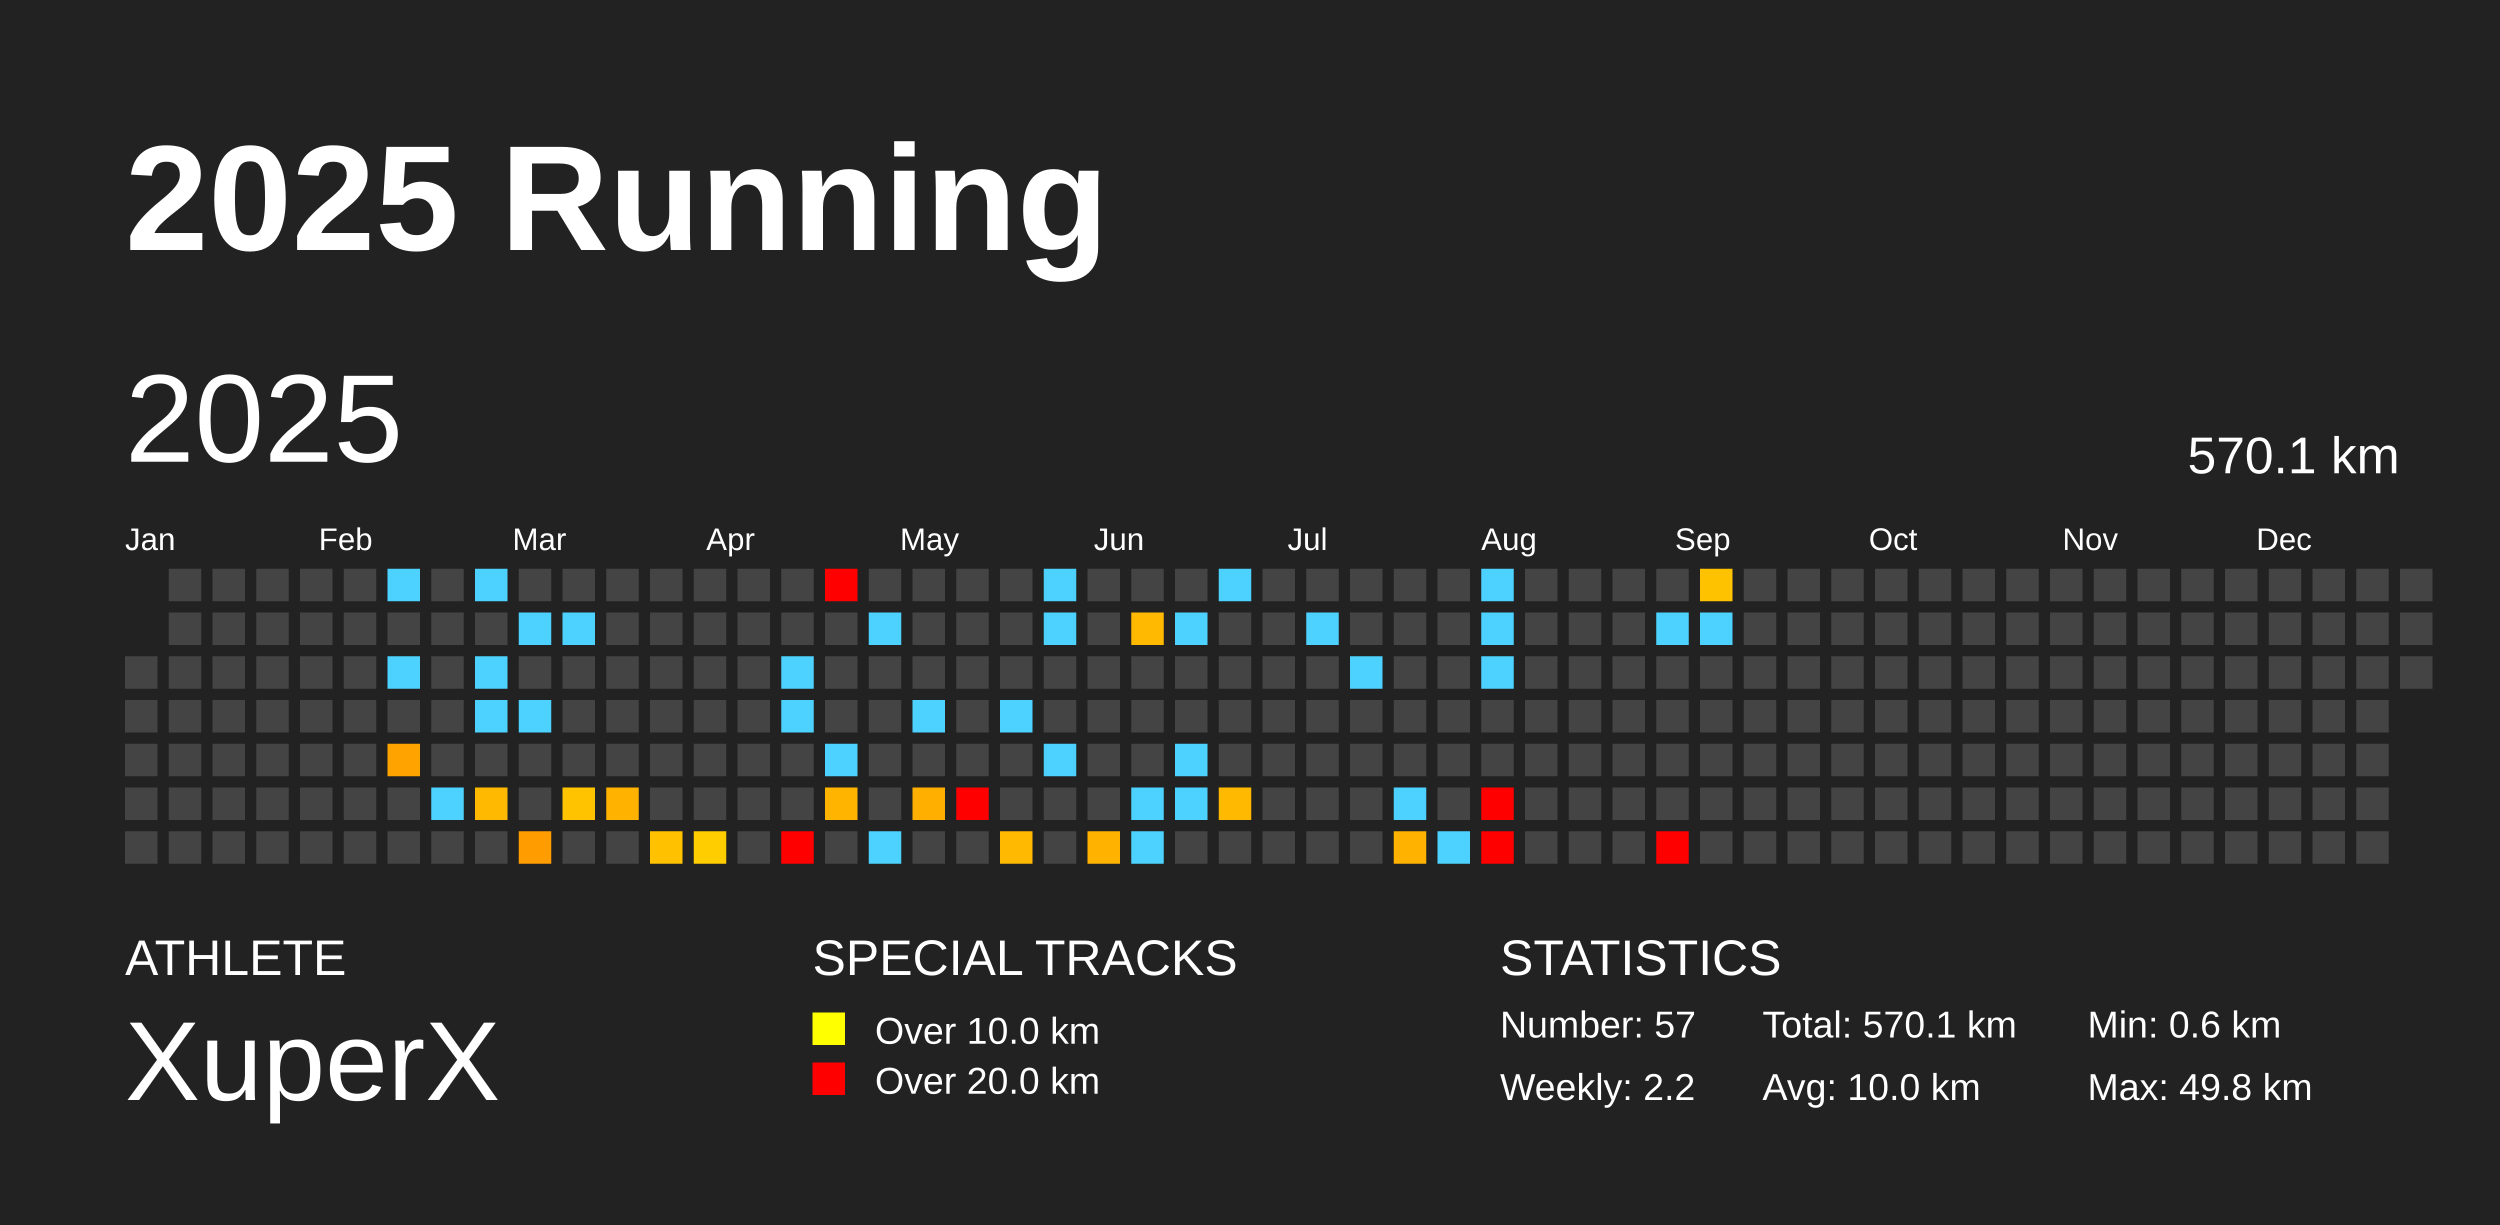
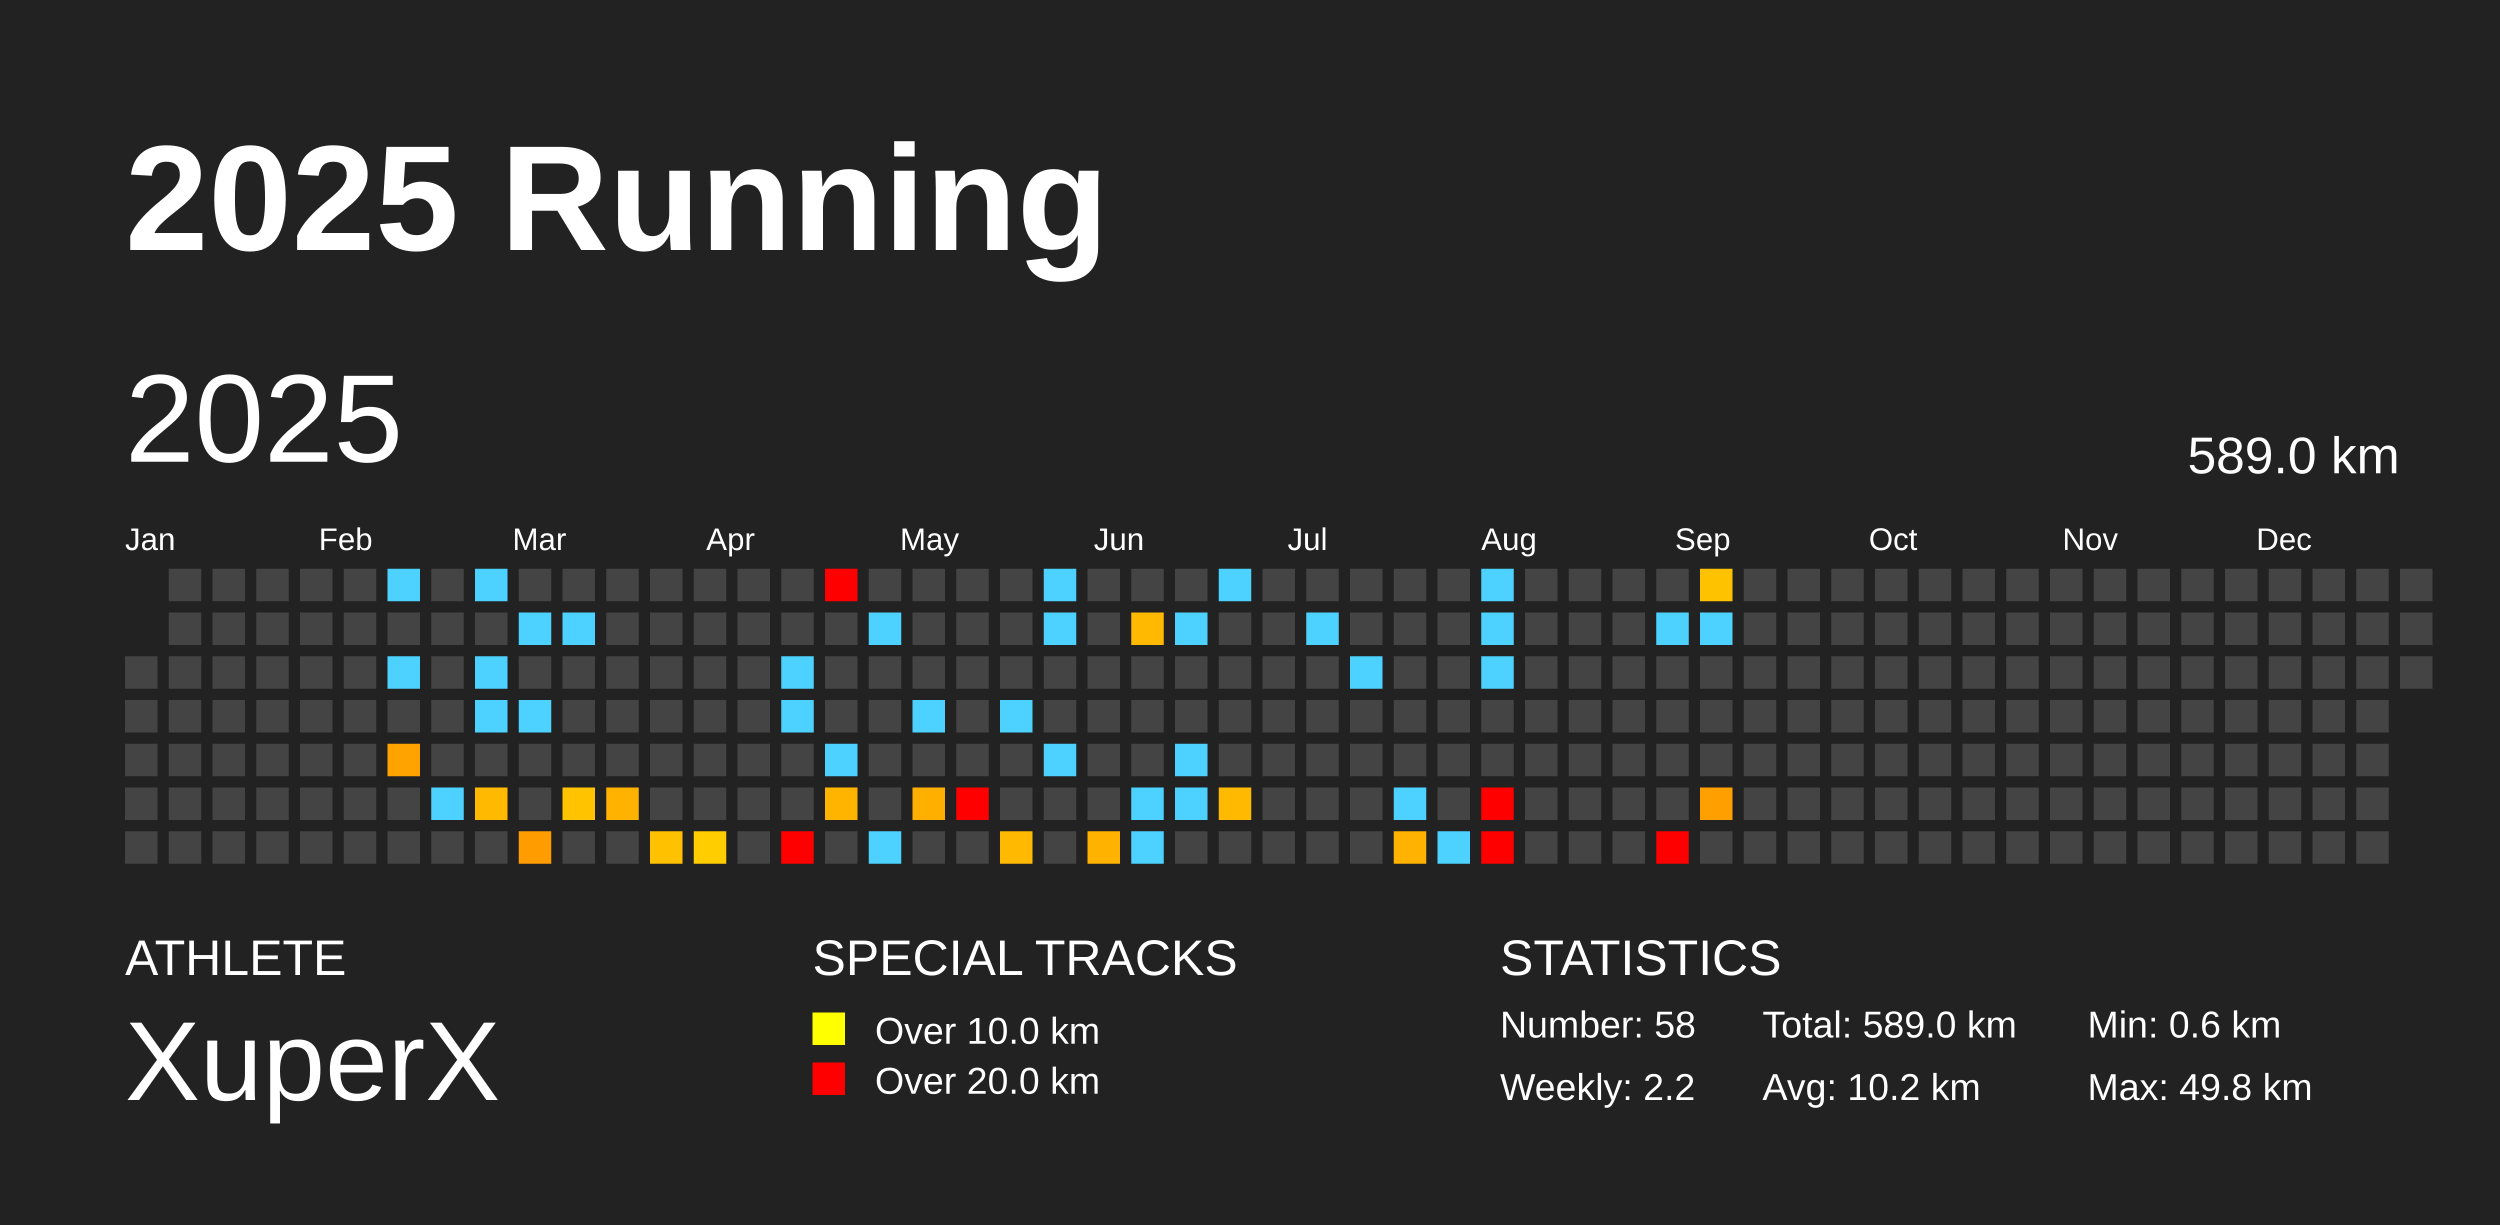
<svg xmlns="http://www.w3.org/2000/svg" baseProfile="full" height="98mm" version="1.1" viewBox="0,0,200,98" width="200mm">
  <defs />
  <rect fill="#222222" height="98" width="200" x="0" y="0" />
  <text fill="#FFFFFF" style="font-size:12px; font-family:Arial; font-weight:bold;" x="10" y="20">2025 Running</text>
  <text fill="#FFFFFF" style="font-size:4px; font-family:Arial" x="10" y="78">ATHLETE</text>
  <text fill="#FFFFFF" style="font-size:9px; font-family:Arial" x="10" y="88">XuperX</text>
  <text fill="#FFFFFF" style="font-size:4px; font-family:Arial" x="65" y="78">SPECIAL TRACKS</text>
  <rect fill="yellow" height="2.6" width="2.6" x="65" y="81" />
  <text fill="#FFFFFF" style="font-size:3px; font-family:Arial" x="70" y="83.5">Over 10.0 km</text>
  <rect fill="red" height="2.6" width="2.6" x="65" y="85" />
  <text fill="#FFFFFF" style="font-size:3px; font-family:Arial" x="70" y="87.5">Over 20.0 km</text>
  <text fill="#FFFFFF" style="font-size:4px; font-family:Arial" x="120" y="78">STATISTICS</text>
-   <text fill="#FFFFFF" style="font-size:3px; font-family:Arial" x="120" y="83">Number: 57</text>
+   <text fill="#FFFFFF" style="font-size:3px; font-family:Arial" x="120" y="83">Number: 58</text>
  <text fill="#FFFFFF" style="font-size:3px; font-family:Arial" x="120" y="88">Weekly: 2.2</text>
-   <text fill="#FFFFFF" style="font-size:3px; font-family:Arial" x="141" y="83">Total: 570.1 km</text>
-   <text fill="#FFFFFF" style="font-size:3px; font-family:Arial" x="141" y="88">Avg: 10.0 km</text>
+   <text fill="#FFFFFF" style="font-size:3px; font-family:Arial" x="141" y="83">Total: 589.0 km</text>
+   <text fill="#FFFFFF" style="font-size:3px; font-family:Arial" x="141" y="88">Avg: 10.2 km</text>
  <text fill="#FFFFFF" style="font-size:3px; font-family:Arial" x="167" y="83">Min: 0.6 km</text>
  <text fill="#FFFFFF" style="font-size:3px; font-family:Arial" x="167" y="88">Max: 49.8 km</text>
  <text dominant-baseline="hanging" fill="#FFFFFF" style="font-size:10.0px; font-family:Arial;" x="10" y="30">2025</text>
-   <text dominant-baseline="hanging" fill="#FFFFFF" style="font-size:4.125px; font-family:Arial;" x="175" y="35">570.1 km</text>
+   <text dominant-baseline="hanging" fill="#FFFFFF" style="font-size:4.125px; font-family:Arial;" x="175" y="35">589.0 km</text>
  <text fill="#FFFFFF" style="font-size:2.5px; font-family:Arial" x="10.0" y="44">Jan</text>
  <text fill="#FFFFFF" style="font-size:2.5px; font-family:Arial" x="25.5" y="44">Feb</text>
  <text fill="#FFFFFF" style="font-size:2.5px; font-family:Arial" x="41.0" y="44">Mar</text>
  <text fill="#FFFFFF" style="font-size:2.5px; font-family:Arial" x="56.5" y="44">Apr</text>
  <text fill="#FFFFFF" style="font-size:2.5px; font-family:Arial" x="72.0" y="44">May</text>
  <text fill="#FFFFFF" style="font-size:2.5px; font-family:Arial" x="87.5" y="44">Jun</text>
  <text fill="#FFFFFF" style="font-size:2.5px; font-family:Arial" x="103.0" y="44">Jul</text>
  <text fill="#FFFFFF" style="font-size:2.5px; font-family:Arial" x="118.5" y="44">Aug</text>
  <text fill="#FFFFFF" style="font-size:2.5px; font-family:Arial" x="134.0" y="44">Sep</text>
  <text fill="#FFFFFF" style="font-size:2.5px; font-family:Arial" x="149.5" y="44">Oct</text>
  <text fill="#FFFFFF" style="font-size:2.5px; font-family:Arial" x="165.0" y="44">Nov</text>
  <text fill="#FFFFFF" style="font-size:2.5px; font-family:Arial" x="180.5" y="44">Dec</text>
  <rect fill="#444444" height="2.6" width="2.6" x="10.0" y="52.5" />
  <rect fill="#444444" height="2.6" width="2.6" x="10.0" y="56.0" />
  <rect fill="#444444" height="2.6" width="2.6" x="10.0" y="59.5" />
  <rect fill="#444444" height="2.6" width="2.6" x="10.0" y="63.0" />
  <rect fill="#444444" height="2.6" width="2.6" x="10.0" y="66.5" />
  <rect fill="#444444" height="2.6" width="2.6" x="13.5" y="45.5" />
  <rect fill="#444444" height="2.6" width="2.6" x="13.5" y="49.0" />
  <rect fill="#444444" height="2.6" width="2.6" x="13.5" y="52.5" />
  <rect fill="#444444" height="2.6" width="2.6" x="13.5" y="56.0" />
  <rect fill="#444444" height="2.6" width="2.6" x="13.5" y="59.5" />
  <rect fill="#444444" height="2.6" width="2.6" x="13.5" y="63.0" />
  <rect fill="#444444" height="2.6" width="2.6" x="13.5" y="66.5" />
  <rect fill="#444444" height="2.6" width="2.6" x="17.0" y="45.5" />
  <rect fill="#444444" height="2.6" width="2.6" x="17.0" y="49.0" />
  <rect fill="#444444" height="2.6" width="2.6" x="17.0" y="52.5" />
  <rect fill="#444444" height="2.6" width="2.6" x="17.0" y="56.0" />
  <rect fill="#444444" height="2.6" width="2.6" x="17.0" y="59.5" />
  <rect fill="#444444" height="2.6" width="2.6" x="17.0" y="63.0" />
  <rect fill="#444444" height="2.6" width="2.6" x="17.0" y="66.5" />
  <rect fill="#444444" height="2.6" width="2.6" x="20.5" y="45.5" />
  <rect fill="#444444" height="2.6" width="2.6" x="20.5" y="49.0" />
  <rect fill="#444444" height="2.6" width="2.6" x="20.5" y="52.5" />
  <rect fill="#444444" height="2.6" width="2.6" x="20.5" y="56.0" />
  <rect fill="#444444" height="2.6" width="2.6" x="20.5" y="59.5" />
  <rect fill="#444444" height="2.6" width="2.6" x="20.5" y="63.0" />
  <rect fill="#444444" height="2.6" width="2.6" x="20.5" y="66.5" />
  <rect fill="#444444" height="2.6" width="2.6" x="24.0" y="45.5" />
  <rect fill="#444444" height="2.6" width="2.6" x="24.0" y="49.0" />
  <rect fill="#444444" height="2.6" width="2.6" x="24.0" y="52.5" />
  <rect fill="#444444" height="2.6" width="2.6" x="24.0" y="56.0" />
  <rect fill="#444444" height="2.6" width="2.6" x="24.0" y="59.5" />
  <rect fill="#444444" height="2.6" width="2.6" x="24.0" y="63.0" />
  <rect fill="#444444" height="2.6" width="2.6" x="24.0" y="66.5" />
  <rect fill="#444444" height="2.6" width="2.6" x="27.5" y="45.5" />
  <rect fill="#444444" height="2.6" width="2.6" x="27.5" y="49.0" />
  <rect fill="#444444" height="2.6" width="2.6" x="27.5" y="52.5" />
  <rect fill="#444444" height="2.6" width="2.6" x="27.5" y="56.0" />
  <rect fill="#444444" height="2.6" width="2.6" x="27.5" y="59.5" />
  <rect fill="#444444" height="2.6" width="2.6" x="27.5" y="63.0" />
  <rect fill="#444444" height="2.6" width="2.6" x="27.5" y="66.5" />
  <rect fill="#4dd2ff" height="2.6" width="2.6" x="31.0" y="45.5" />
  <rect fill="#444444" height="2.6" width="2.6" x="31.0" y="49.0" />
  <rect fill="#4dd2ff" height="2.6" width="2.6" x="31.0" y="52.5" />
  <rect fill="#444444" height="2.6" width="2.6" x="31.0" y="56.0" />
  <rect fill="#ffa300" height="2.6" width="2.6" x="31.0" y="59.5" />
  <rect fill="#444444" height="2.6" width="2.6" x="31.0" y="63.0" />
  <rect fill="#444444" height="2.6" width="2.6" x="31.0" y="66.5" />
  <rect fill="#444444" height="2.6" width="2.6" x="34.5" y="45.5" />
  <rect fill="#444444" height="2.6" width="2.6" x="34.5" y="49.0" />
  <rect fill="#444444" height="2.6" width="2.6" x="34.5" y="52.5" />
  <rect fill="#444444" height="2.6" width="2.6" x="34.5" y="56.0" />
  <rect fill="#444444" height="2.6" width="2.6" x="34.5" y="59.5" />
  <rect fill="#4dd2ff" height="2.6" width="2.6" x="34.5" y="63.0" />
  <rect fill="#444444" height="2.6" width="2.6" x="34.5" y="66.5" />
  <rect fill="#4dd2ff" height="2.6" width="2.6" x="38.0" y="45.5" />
  <rect fill="#444444" height="2.6" width="2.6" x="38.0" y="49.0" />
  <rect fill="#4dd2ff" height="2.6" width="2.6" x="38.0" y="52.5" />
  <rect fill="#4dd2ff" height="2.6" width="2.6" x="38.0" y="56.0" />
  <rect fill="#444444" height="2.6" width="2.6" x="38.0" y="59.5" />
  <rect fill="#ffb900" height="2.6" width="2.6" x="38.0" y="63.0" />
  <rect fill="#444444" height="2.6" width="2.6" x="38.0" y="66.5" />
  <rect fill="#444444" height="2.6" width="2.6" x="41.5" y="45.5" />
  <rect fill="#4dd2ff" height="2.6" width="2.6" x="41.5" y="49.0" />
  <rect fill="#444444" height="2.6" width="2.6" x="41.5" y="52.5" />
  <rect fill="#4dd2ff" height="2.6" width="2.6" x="41.5" y="56.0" />
  <rect fill="#444444" height="2.6" width="2.6" x="41.5" y="59.5" />
  <rect fill="#444444" height="2.6" width="2.6" x="41.5" y="63.0" />
  <rect fill="#ff9d00" height="2.6" width="2.6" x="41.5" y="66.5" />
  <rect fill="#444444" height="2.6" width="2.6" x="45.0" y="45.5" />
  <rect fill="#4dd2ff" height="2.6" width="2.6" x="45.0" y="49.0" />
  <rect fill="#444444" height="2.6" width="2.6" x="45.0" y="52.5" />
  <rect fill="#444444" height="2.6" width="2.6" x="45.0" y="56.0" />
  <rect fill="#444444" height="2.6" width="2.6" x="45.0" y="59.5" />
  <rect fill="#ffc300" height="2.6" width="2.6" x="45.0" y="63.0" />
  <rect fill="#444444" height="2.6" width="2.6" x="45.0" y="66.5" />
  <rect fill="#444444" height="2.6" width="2.6" x="48.5" y="45.5" />
  <rect fill="#444444" height="2.6" width="2.6" x="48.5" y="49.0" />
  <rect fill="#444444" height="2.6" width="2.6" x="48.5" y="52.5" />
  <rect fill="#444444" height="2.6" width="2.6" x="48.5" y="56.0" />
  <rect fill="#444444" height="2.6" width="2.6" x="48.5" y="59.5" />
  <rect fill="#ffb200" height="2.6" width="2.6" x="48.5" y="63.0" />
  <rect fill="#444444" height="2.6" width="2.6" x="48.5" y="66.5" />
  <rect fill="#444444" height="2.6" width="2.6" x="52.0" y="45.5" />
  <rect fill="#444444" height="2.6" width="2.6" x="52.0" y="49.0" />
  <rect fill="#444444" height="2.6" width="2.6" x="52.0" y="52.5" />
  <rect fill="#444444" height="2.6" width="2.6" x="52.0" y="56.0" />
  <rect fill="#444444" height="2.6" width="2.6" x="52.0" y="59.5" />
  <rect fill="#444444" height="2.6" width="2.6" x="52.0" y="63.0" />
  <rect fill="#ffc100" height="2.6" width="2.6" x="52.0" y="66.5" />
  <rect fill="#444444" height="2.6" width="2.6" x="55.5" y="45.5" />
  <rect fill="#444444" height="2.6" width="2.6" x="55.5" y="49.0" />
  <rect fill="#444444" height="2.6" width="2.6" x="55.5" y="52.5" />
  <rect fill="#444444" height="2.6" width="2.6" x="55.5" y="56.0" />
  <rect fill="#444444" height="2.6" width="2.6" x="55.5" y="59.5" />
  <rect fill="#444444" height="2.6" width="2.6" x="55.5" y="63.0" />
  <rect fill="#ffcd00" height="2.6" width="2.6" x="55.5" y="66.5" />
  <rect fill="#444444" height="2.6" width="2.6" x="59.0" y="45.5" />
  <rect fill="#444444" height="2.6" width="2.6" x="59.0" y="49.0" />
  <rect fill="#444444" height="2.6" width="2.6" x="59.0" y="52.5" />
  <rect fill="#444444" height="2.6" width="2.6" x="59.0" y="56.0" />
  <rect fill="#444444" height="2.6" width="2.6" x="59.0" y="59.5" />
  <rect fill="#444444" height="2.6" width="2.6" x="59.0" y="63.0" />
  <rect fill="#444444" height="2.6" width="2.6" x="59.0" y="66.5" />
  <rect fill="#444444" height="2.6" width="2.6" x="62.5" y="45.5" />
  <rect fill="#444444" height="2.6" width="2.6" x="62.5" y="49.0" />
  <rect fill="#4dd2ff" height="2.6" width="2.6" x="62.5" y="52.5" />
  <rect fill="#4dd2ff" height="2.6" width="2.6" x="62.5" y="56.0" />
  <rect fill="#444444" height="2.6" width="2.6" x="62.5" y="59.5" />
  <rect fill="#444444" height="2.6" width="2.6" x="62.5" y="63.0" />
  <rect fill="red" height="2.6" width="2.6" x="62.5" y="66.5" />
  <rect fill="red" height="2.6" width="2.6" x="66.0" y="45.5" />
  <rect fill="#444444" height="2.6" width="2.6" x="66.0" y="49.0" />
  <rect fill="#444444" height="2.6" width="2.6" x="66.0" y="52.5" />
  <rect fill="#444444" height="2.6" width="2.6" x="66.0" y="56.0" />
  <rect fill="#4dd2ff" height="2.6" width="2.6" x="66.0" y="59.5" />
  <rect fill="#ffb500" height="2.6" width="2.6" x="66.0" y="63.0" />
  <rect fill="#444444" height="2.6" width="2.6" x="66.0" y="66.5" />
  <rect fill="#444444" height="2.6" width="2.6" x="69.5" y="45.5" />
  <rect fill="#4dd2ff" height="2.6" width="2.6" x="69.5" y="49.0" />
  <rect fill="#444444" height="2.6" width="2.6" x="69.5" y="52.5" />
  <rect fill="#444444" height="2.6" width="2.6" x="69.5" y="56.0" />
  <rect fill="#444444" height="2.6" width="2.6" x="69.5" y="59.5" />
  <rect fill="#444444" height="2.6" width="2.6" x="69.5" y="63.0" />
  <rect fill="#4dd2ff" height="2.6" width="2.6" x="69.5" y="66.5" />
  <rect fill="#444444" height="2.6" width="2.6" x="73.0" y="45.5" />
  <rect fill="#444444" height="2.6" width="2.6" x="73.0" y="49.0" />
  <rect fill="#444444" height="2.6" width="2.6" x="73.0" y="52.5" />
  <rect fill="#4dd2ff" height="2.6" width="2.6" x="73.0" y="56.0" />
  <rect fill="#444444" height="2.6" width="2.6" x="73.0" y="59.5" />
  <rect fill="#ffaf00" height="2.6" width="2.6" x="73.0" y="63.0" />
  <rect fill="#444444" height="2.6" width="2.6" x="73.0" y="66.5" />
  <rect fill="#444444" height="2.6" width="2.6" x="76.5" y="45.5" />
  <rect fill="#444444" height="2.6" width="2.6" x="76.5" y="49.0" />
  <rect fill="#444444" height="2.6" width="2.6" x="76.5" y="52.5" />
  <rect fill="#444444" height="2.6" width="2.6" x="76.5" y="56.0" />
  <rect fill="#444444" height="2.6" width="2.6" x="76.5" y="59.5" />
  <rect fill="red" height="2.6" width="2.6" x="76.5" y="63.0" />
  <rect fill="#444444" height="2.6" width="2.6" x="76.5" y="66.5" />
  <rect fill="#444444" height="2.6" width="2.6" x="80.0" y="45.5" />
  <rect fill="#444444" height="2.6" width="2.6" x="80.0" y="49.0" />
  <rect fill="#444444" height="2.6" width="2.6" x="80.0" y="52.5" />
  <rect fill="#4dd2ff" height="2.6" width="2.6" x="80.0" y="56.0" />
  <rect fill="#444444" height="2.6" width="2.6" x="80.0" y="59.5" />
  <rect fill="#444444" height="2.6" width="2.6" x="80.0" y="63.0" />
  <rect fill="#ffb900" height="2.6" width="2.6" x="80.0" y="66.5" />
  <rect fill="#4dd2ff" height="2.6" width="2.6" x="83.5" y="45.5" />
  <rect fill="#4dd2ff" height="2.6" width="2.6" x="83.5" y="49.0" />
  <rect fill="#444444" height="2.6" width="2.6" x="83.5" y="52.5" />
  <rect fill="#444444" height="2.6" width="2.6" x="83.5" y="56.0" />
  <rect fill="#4dd2ff" height="2.6" width="2.6" x="83.5" y="59.5" />
  <rect fill="#444444" height="2.6" width="2.6" x="83.5" y="63.0" />
  <rect fill="#444444" height="2.6" width="2.6" x="83.5" y="66.5" />
  <rect fill="#444444" height="2.6" width="2.6" x="87.0" y="45.5" />
  <rect fill="#444444" height="2.6" width="2.6" x="87.0" y="49.0" />
  <rect fill="#444444" height="2.6" width="2.6" x="87.0" y="52.5" />
  <rect fill="#444444" height="2.6" width="2.6" x="87.0" y="56.0" />
  <rect fill="#444444" height="2.6" width="2.6" x="87.0" y="59.5" />
  <rect fill="#444444" height="2.6" width="2.6" x="87.0" y="63.0" />
  <rect fill="#ffb300" height="2.6" width="2.6" x="87.0" y="66.5" />
  <rect fill="#444444" height="2.6" width="2.6" x="90.5" y="45.5" />
  <rect fill="#ffb900" height="2.6" width="2.6" x="90.5" y="49.0" />
  <rect fill="#444444" height="2.6" width="2.6" x="90.5" y="52.5" />
  <rect fill="#444444" height="2.6" width="2.6" x="90.5" y="56.0" />
  <rect fill="#444444" height="2.6" width="2.6" x="90.5" y="59.5" />
  <rect fill="#4dd2ff" height="2.6" width="2.6" x="90.5" y="63.0" />
  <rect fill="#4dd2ff" height="2.6" width="2.6" x="90.5" y="66.5" />
  <rect fill="#444444" height="2.6" width="2.6" x="94.0" y="45.5" />
  <rect fill="#4dd2ff" height="2.6" width="2.6" x="94.0" y="49.0" />
  <rect fill="#444444" height="2.6" width="2.6" x="94.0" y="52.5" />
  <rect fill="#444444" height="2.6" width="2.6" x="94.0" y="56.0" />
  <rect fill="#4dd2ff" height="2.6" width="2.6" x="94.0" y="59.5" />
  <rect fill="#4dd2ff" height="2.6" width="2.6" x="94.0" y="63.0" />
  <rect fill="#444444" height="2.6" width="2.6" x="94.0" y="66.5" />
  <rect fill="#4dd2ff" height="2.6" width="2.6" x="97.5" y="45.5" />
  <rect fill="#444444" height="2.6" width="2.6" x="97.5" y="49.0" />
  <rect fill="#444444" height="2.6" width="2.6" x="97.5" y="52.5" />
  <rect fill="#444444" height="2.6" width="2.6" x="97.5" y="56.0" />
  <rect fill="#444444" height="2.6" width="2.6" x="97.5" y="59.5" />
  <rect fill="#ffb900" height="2.6" width="2.6" x="97.5" y="63.0" />
  <rect fill="#444444" height="2.6" width="2.6" x="97.5" y="66.5" />
  <rect fill="#444444" height="2.6" width="2.6" x="101.0" y="45.5" />
  <rect fill="#444444" height="2.6" width="2.6" x="101.0" y="49.0" />
  <rect fill="#444444" height="2.6" width="2.6" x="101.0" y="52.5" />
  <rect fill="#444444" height="2.6" width="2.6" x="101.0" y="56.0" />
  <rect fill="#444444" height="2.6" width="2.6" x="101.0" y="59.5" />
  <rect fill="#444444" height="2.6" width="2.6" x="101.0" y="63.0" />
  <rect fill="#444444" height="2.6" width="2.6" x="101.0" y="66.5" />
  <rect fill="#444444" height="2.6" width="2.6" x="104.5" y="45.5" />
  <rect fill="#4dd2ff" height="2.6" width="2.6" x="104.5" y="49.0" />
  <rect fill="#444444" height="2.6" width="2.6" x="104.5" y="52.5" />
  <rect fill="#444444" height="2.6" width="2.6" x="104.5" y="56.0" />
  <rect fill="#444444" height="2.6" width="2.6" x="104.5" y="59.5" />
  <rect fill="#444444" height="2.6" width="2.6" x="104.5" y="63.0" />
  <rect fill="#444444" height="2.6" width="2.6" x="104.5" y="66.5" />
  <rect fill="#444444" height="2.6" width="2.6" x="108.0" y="45.5" />
  <rect fill="#444444" height="2.6" width="2.6" x="108.0" y="49.0" />
  <rect fill="#4dd2ff" height="2.6" width="2.6" x="108.0" y="52.5" />
  <rect fill="#444444" height="2.6" width="2.6" x="108.0" y="56.0" />
  <rect fill="#444444" height="2.6" width="2.6" x="108.0" y="59.5" />
  <rect fill="#444444" height="2.6" width="2.6" x="108.0" y="63.0" />
  <rect fill="#444444" height="2.6" width="2.6" x="108.0" y="66.5" />
  <rect fill="#444444" height="2.6" width="2.6" x="111.5" y="45.5" />
  <rect fill="#444444" height="2.6" width="2.6" x="111.5" y="49.0" />
  <rect fill="#444444" height="2.6" width="2.6" x="111.5" y="52.5" />
  <rect fill="#444444" height="2.6" width="2.6" x="111.5" y="56.0" />
  <rect fill="#444444" height="2.6" width="2.6" x="111.5" y="59.5" />
  <rect fill="#4dd2ff" height="2.6" width="2.6" x="111.5" y="63.0" />
  <rect fill="#ffb200" height="2.6" width="2.6" x="111.5" y="66.5" />
  <rect fill="#444444" height="2.6" width="2.6" x="115.0" y="45.5" />
  <rect fill="#444444" height="2.6" width="2.6" x="115.0" y="49.0" />
  <rect fill="#444444" height="2.6" width="2.6" x="115.0" y="52.5" />
  <rect fill="#444444" height="2.6" width="2.6" x="115.0" y="56.0" />
  <rect fill="#444444" height="2.6" width="2.6" x="115.0" y="59.5" />
  <rect fill="#444444" height="2.6" width="2.6" x="115.0" y="63.0" />
  <rect fill="#4dd2ff" height="2.6" width="2.6" x="115.0" y="66.5" />
  <rect fill="#4dd2ff" height="2.6" width="2.6" x="118.5" y="45.5" />
  <rect fill="#4dd2ff" height="2.6" width="2.6" x="118.5" y="49.0" />
  <rect fill="#4dd2ff" height="2.6" width="2.6" x="118.5" y="52.5" />
  <rect fill="#444444" height="2.6" width="2.6" x="118.5" y="56.0" />
  <rect fill="#444444" height="2.6" width="2.6" x="118.5" y="59.5" />
  <rect fill="red" height="2.6" width="2.6" x="118.5" y="63.0" />
  <rect fill="red" height="2.6" width="2.6" x="118.5" y="66.5" />
  <rect fill="#444444" height="2.6" width="2.6" x="122.0" y="45.5" />
  <rect fill="#444444" height="2.6" width="2.6" x="122.0" y="49.0" />
  <rect fill="#444444" height="2.6" width="2.6" x="122.0" y="52.5" />
  <rect fill="#444444" height="2.6" width="2.6" x="122.0" y="56.0" />
  <rect fill="#444444" height="2.6" width="2.6" x="122.0" y="59.5" />
  <rect fill="#444444" height="2.6" width="2.6" x="122.0" y="63.0" />
  <rect fill="#444444" height="2.6" width="2.6" x="122.0" y="66.5" />
  <rect fill="#444444" height="2.6" width="2.6" x="125.5" y="45.5" />
  <rect fill="#444444" height="2.6" width="2.6" x="125.5" y="49.0" />
  <rect fill="#444444" height="2.6" width="2.6" x="125.5" y="52.5" />
  <rect fill="#444444" height="2.6" width="2.6" x="125.5" y="56.0" />
  <rect fill="#444444" height="2.6" width="2.6" x="125.5" y="59.5" />
  <rect fill="#444444" height="2.6" width="2.6" x="125.5" y="63.0" />
  <rect fill="#444444" height="2.6" width="2.6" x="125.5" y="66.5" />
  <rect fill="#444444" height="2.6" width="2.6" x="129.0" y="45.5" />
  <rect fill="#444444" height="2.6" width="2.6" x="129.0" y="49.0" />
  <rect fill="#444444" height="2.6" width="2.6" x="129.0" y="52.5" />
  <rect fill="#444444" height="2.6" width="2.6" x="129.0" y="56.0" />
  <rect fill="#444444" height="2.6" width="2.6" x="129.0" y="59.5" />
  <rect fill="#444444" height="2.6" width="2.6" x="129.0" y="63.0" />
  <rect fill="#444444" height="2.6" width="2.6" x="129.0" y="66.5" />
  <rect fill="#444444" height="2.6" width="2.6" x="132.5" y="45.5" />
  <rect fill="#4dd2ff" height="2.6" width="2.6" x="132.5" y="49.0" />
  <rect fill="#444444" height="2.6" width="2.6" x="132.5" y="52.5" />
  <rect fill="#444444" height="2.6" width="2.6" x="132.5" y="56.0" />
  <rect fill="#444444" height="2.6" width="2.6" x="132.5" y="59.5" />
  <rect fill="#444444" height="2.6" width="2.6" x="132.5" y="63.0" />
  <rect fill="red" height="2.6" width="2.6" x="132.5" y="66.5" />
  <rect fill="#ffc200" height="2.6" width="2.6" x="136.0" y="45.5" />
  <rect fill="#4dd2ff" height="2.6" width="2.6" x="136.0" y="49.0" />
  <rect fill="#444444" height="2.6" width="2.6" x="136.0" y="52.5" />
  <rect fill="#444444" height="2.6" width="2.6" x="136.0" y="56.0" />
  <rect fill="#444444" height="2.6" width="2.6" x="136.0" y="59.5" />
-   <rect fill="#444444" height="2.6" width="2.6" x="136.0" y="63.0" />
+   <rect fill="#ffa000" height="2.6" width="2.6" x="136.0" y="63.0" />
  <rect fill="#444444" height="2.6" width="2.6" x="136.0" y="66.5" />
  <rect fill="#444444" height="2.6" width="2.6" x="139.5" y="45.5" />
  <rect fill="#444444" height="2.6" width="2.6" x="139.5" y="49.0" />
  <rect fill="#444444" height="2.6" width="2.6" x="139.5" y="52.5" />
  <rect fill="#444444" height="2.6" width="2.6" x="139.5" y="56.0" />
  <rect fill="#444444" height="2.6" width="2.6" x="139.5" y="59.5" />
  <rect fill="#444444" height="2.6" width="2.6" x="139.5" y="63.0" />
  <rect fill="#444444" height="2.6" width="2.6" x="139.5" y="66.5" />
  <rect fill="#444444" height="2.6" width="2.6" x="143.0" y="45.5" />
  <rect fill="#444444" height="2.6" width="2.6" x="143.0" y="49.0" />
  <rect fill="#444444" height="2.6" width="2.6" x="143.0" y="52.5" />
  <rect fill="#444444" height="2.6" width="2.6" x="143.0" y="56.0" />
  <rect fill="#444444" height="2.6" width="2.6" x="143.0" y="59.5" />
  <rect fill="#444444" height="2.6" width="2.6" x="143.0" y="63.0" />
  <rect fill="#444444" height="2.6" width="2.6" x="143.0" y="66.5" />
  <rect fill="#444444" height="2.6" width="2.6" x="146.5" y="45.5" />
  <rect fill="#444444" height="2.6" width="2.6" x="146.5" y="49.0" />
  <rect fill="#444444" height="2.6" width="2.6" x="146.5" y="52.5" />
  <rect fill="#444444" height="2.6" width="2.6" x="146.5" y="56.0" />
  <rect fill="#444444" height="2.6" width="2.6" x="146.5" y="59.5" />
  <rect fill="#444444" height="2.6" width="2.6" x="146.5" y="63.0" />
  <rect fill="#444444" height="2.6" width="2.6" x="146.5" y="66.5" />
  <rect fill="#444444" height="2.6" width="2.6" x="150.0" y="45.5" />
  <rect fill="#444444" height="2.6" width="2.6" x="150.0" y="49.0" />
  <rect fill="#444444" height="2.6" width="2.6" x="150.0" y="52.5" />
  <rect fill="#444444" height="2.6" width="2.6" x="150.0" y="56.0" />
  <rect fill="#444444" height="2.6" width="2.6" x="150.0" y="59.5" />
  <rect fill="#444444" height="2.6" width="2.6" x="150.0" y="63.0" />
  <rect fill="#444444" height="2.6" width="2.6" x="150.0" y="66.5" />
  <rect fill="#444444" height="2.6" width="2.6" x="153.5" y="45.5" />
  <rect fill="#444444" height="2.6" width="2.6" x="153.5" y="49.0" />
  <rect fill="#444444" height="2.6" width="2.6" x="153.5" y="52.5" />
  <rect fill="#444444" height="2.6" width="2.6" x="153.5" y="56.0" />
  <rect fill="#444444" height="2.6" width="2.6" x="153.5" y="59.5" />
  <rect fill="#444444" height="2.6" width="2.6" x="153.5" y="63.0" />
  <rect fill="#444444" height="2.6" width="2.6" x="153.5" y="66.5" />
  <rect fill="#444444" height="2.6" width="2.6" x="157.0" y="45.5" />
  <rect fill="#444444" height="2.6" width="2.6" x="157.0" y="49.0" />
  <rect fill="#444444" height="2.6" width="2.6" x="157.0" y="52.5" />
  <rect fill="#444444" height="2.6" width="2.6" x="157.0" y="56.0" />
  <rect fill="#444444" height="2.6" width="2.6" x="157.0" y="59.5" />
  <rect fill="#444444" height="2.6" width="2.6" x="157.0" y="63.0" />
  <rect fill="#444444" height="2.6" width="2.6" x="157.0" y="66.5" />
  <rect fill="#444444" height="2.6" width="2.6" x="160.5" y="45.5" />
  <rect fill="#444444" height="2.6" width="2.6" x="160.5" y="49.0" />
  <rect fill="#444444" height="2.6" width="2.6" x="160.5" y="52.5" />
  <rect fill="#444444" height="2.6" width="2.6" x="160.5" y="56.0" />
  <rect fill="#444444" height="2.6" width="2.6" x="160.5" y="59.5" />
  <rect fill="#444444" height="2.6" width="2.6" x="160.5" y="63.0" />
  <rect fill="#444444" height="2.6" width="2.6" x="160.5" y="66.5" />
  <rect fill="#444444" height="2.6" width="2.6" x="164.0" y="45.5" />
  <rect fill="#444444" height="2.6" width="2.6" x="164.0" y="49.0" />
  <rect fill="#444444" height="2.6" width="2.6" x="164.0" y="52.5" />
  <rect fill="#444444" height="2.6" width="2.6" x="164.0" y="56.0" />
  <rect fill="#444444" height="2.6" width="2.6" x="164.0" y="59.5" />
  <rect fill="#444444" height="2.6" width="2.6" x="164.0" y="63.0" />
  <rect fill="#444444" height="2.6" width="2.6" x="164.0" y="66.5" />
  <rect fill="#444444" height="2.6" width="2.6" x="167.5" y="45.5" />
  <rect fill="#444444" height="2.6" width="2.6" x="167.5" y="49.0" />
  <rect fill="#444444" height="2.6" width="2.6" x="167.5" y="52.5" />
  <rect fill="#444444" height="2.6" width="2.6" x="167.5" y="56.0" />
  <rect fill="#444444" height="2.6" width="2.6" x="167.5" y="59.5" />
  <rect fill="#444444" height="2.6" width="2.6" x="167.5" y="63.0" />
  <rect fill="#444444" height="2.6" width="2.6" x="167.5" y="66.5" />
  <rect fill="#444444" height="2.6" width="2.6" x="171.0" y="45.5" />
  <rect fill="#444444" height="2.6" width="2.6" x="171.0" y="49.0" />
  <rect fill="#444444" height="2.6" width="2.6" x="171.0" y="52.5" />
  <rect fill="#444444" height="2.6" width="2.6" x="171.0" y="56.0" />
  <rect fill="#444444" height="2.6" width="2.6" x="171.0" y="59.5" />
  <rect fill="#444444" height="2.6" width="2.6" x="171.0" y="63.0" />
  <rect fill="#444444" height="2.6" width="2.6" x="171.0" y="66.5" />
  <rect fill="#444444" height="2.6" width="2.6" x="174.5" y="45.5" />
  <rect fill="#444444" height="2.6" width="2.6" x="174.5" y="49.0" />
  <rect fill="#444444" height="2.6" width="2.6" x="174.5" y="52.5" />
  <rect fill="#444444" height="2.6" width="2.6" x="174.5" y="56.0" />
  <rect fill="#444444" height="2.6" width="2.6" x="174.5" y="59.5" />
  <rect fill="#444444" height="2.6" width="2.6" x="174.5" y="63.0" />
  <rect fill="#444444" height="2.6" width="2.6" x="174.5" y="66.5" />
  <rect fill="#444444" height="2.6" width="2.6" x="178.0" y="45.5" />
  <rect fill="#444444" height="2.6" width="2.6" x="178.0" y="49.0" />
  <rect fill="#444444" height="2.6" width="2.6" x="178.0" y="52.5" />
  <rect fill="#444444" height="2.6" width="2.6" x="178.0" y="56.0" />
  <rect fill="#444444" height="2.6" width="2.6" x="178.0" y="59.5" />
  <rect fill="#444444" height="2.6" width="2.6" x="178.0" y="63.0" />
  <rect fill="#444444" height="2.6" width="2.6" x="178.0" y="66.5" />
  <rect fill="#444444" height="2.6" width="2.6" x="181.5" y="45.5" />
  <rect fill="#444444" height="2.6" width="2.6" x="181.5" y="49.0" />
  <rect fill="#444444" height="2.6" width="2.6" x="181.5" y="52.5" />
  <rect fill="#444444" height="2.6" width="2.6" x="181.5" y="56.0" />
  <rect fill="#444444" height="2.6" width="2.6" x="181.5" y="59.5" />
  <rect fill="#444444" height="2.6" width="2.6" x="181.5" y="63.0" />
  <rect fill="#444444" height="2.6" width="2.6" x="181.5" y="66.5" />
  <rect fill="#444444" height="2.6" width="2.6" x="185.0" y="45.5" />
  <rect fill="#444444" height="2.6" width="2.6" x="185.0" y="49.0" />
  <rect fill="#444444" height="2.6" width="2.6" x="185.0" y="52.5" />
  <rect fill="#444444" height="2.6" width="2.6" x="185.0" y="56.0" />
  <rect fill="#444444" height="2.6" width="2.6" x="185.0" y="59.5" />
  <rect fill="#444444" height="2.6" width="2.6" x="185.0" y="63.0" />
  <rect fill="#444444" height="2.6" width="2.6" x="185.0" y="66.5" />
  <rect fill="#444444" height="2.6" width="2.6" x="188.5" y="45.5" />
  <rect fill="#444444" height="2.6" width="2.6" x="188.5" y="49.0" />
  <rect fill="#444444" height="2.6" width="2.6" x="188.5" y="52.5" />
  <rect fill="#444444" height="2.6" width="2.6" x="188.5" y="56.0" />
  <rect fill="#444444" height="2.6" width="2.6" x="188.5" y="59.5" />
  <rect fill="#444444" height="2.6" width="2.6" x="188.5" y="63.0" />
  <rect fill="#444444" height="2.6" width="2.6" x="188.5" y="66.5" />
  <rect fill="#444444" height="2.6" width="2.6" x="192.0" y="45.5" />
  <rect fill="#444444" height="2.6" width="2.6" x="192.0" y="49.0" />
  <rect fill="#444444" height="2.6" width="2.6" x="192.0" y="52.5" />
</svg>
